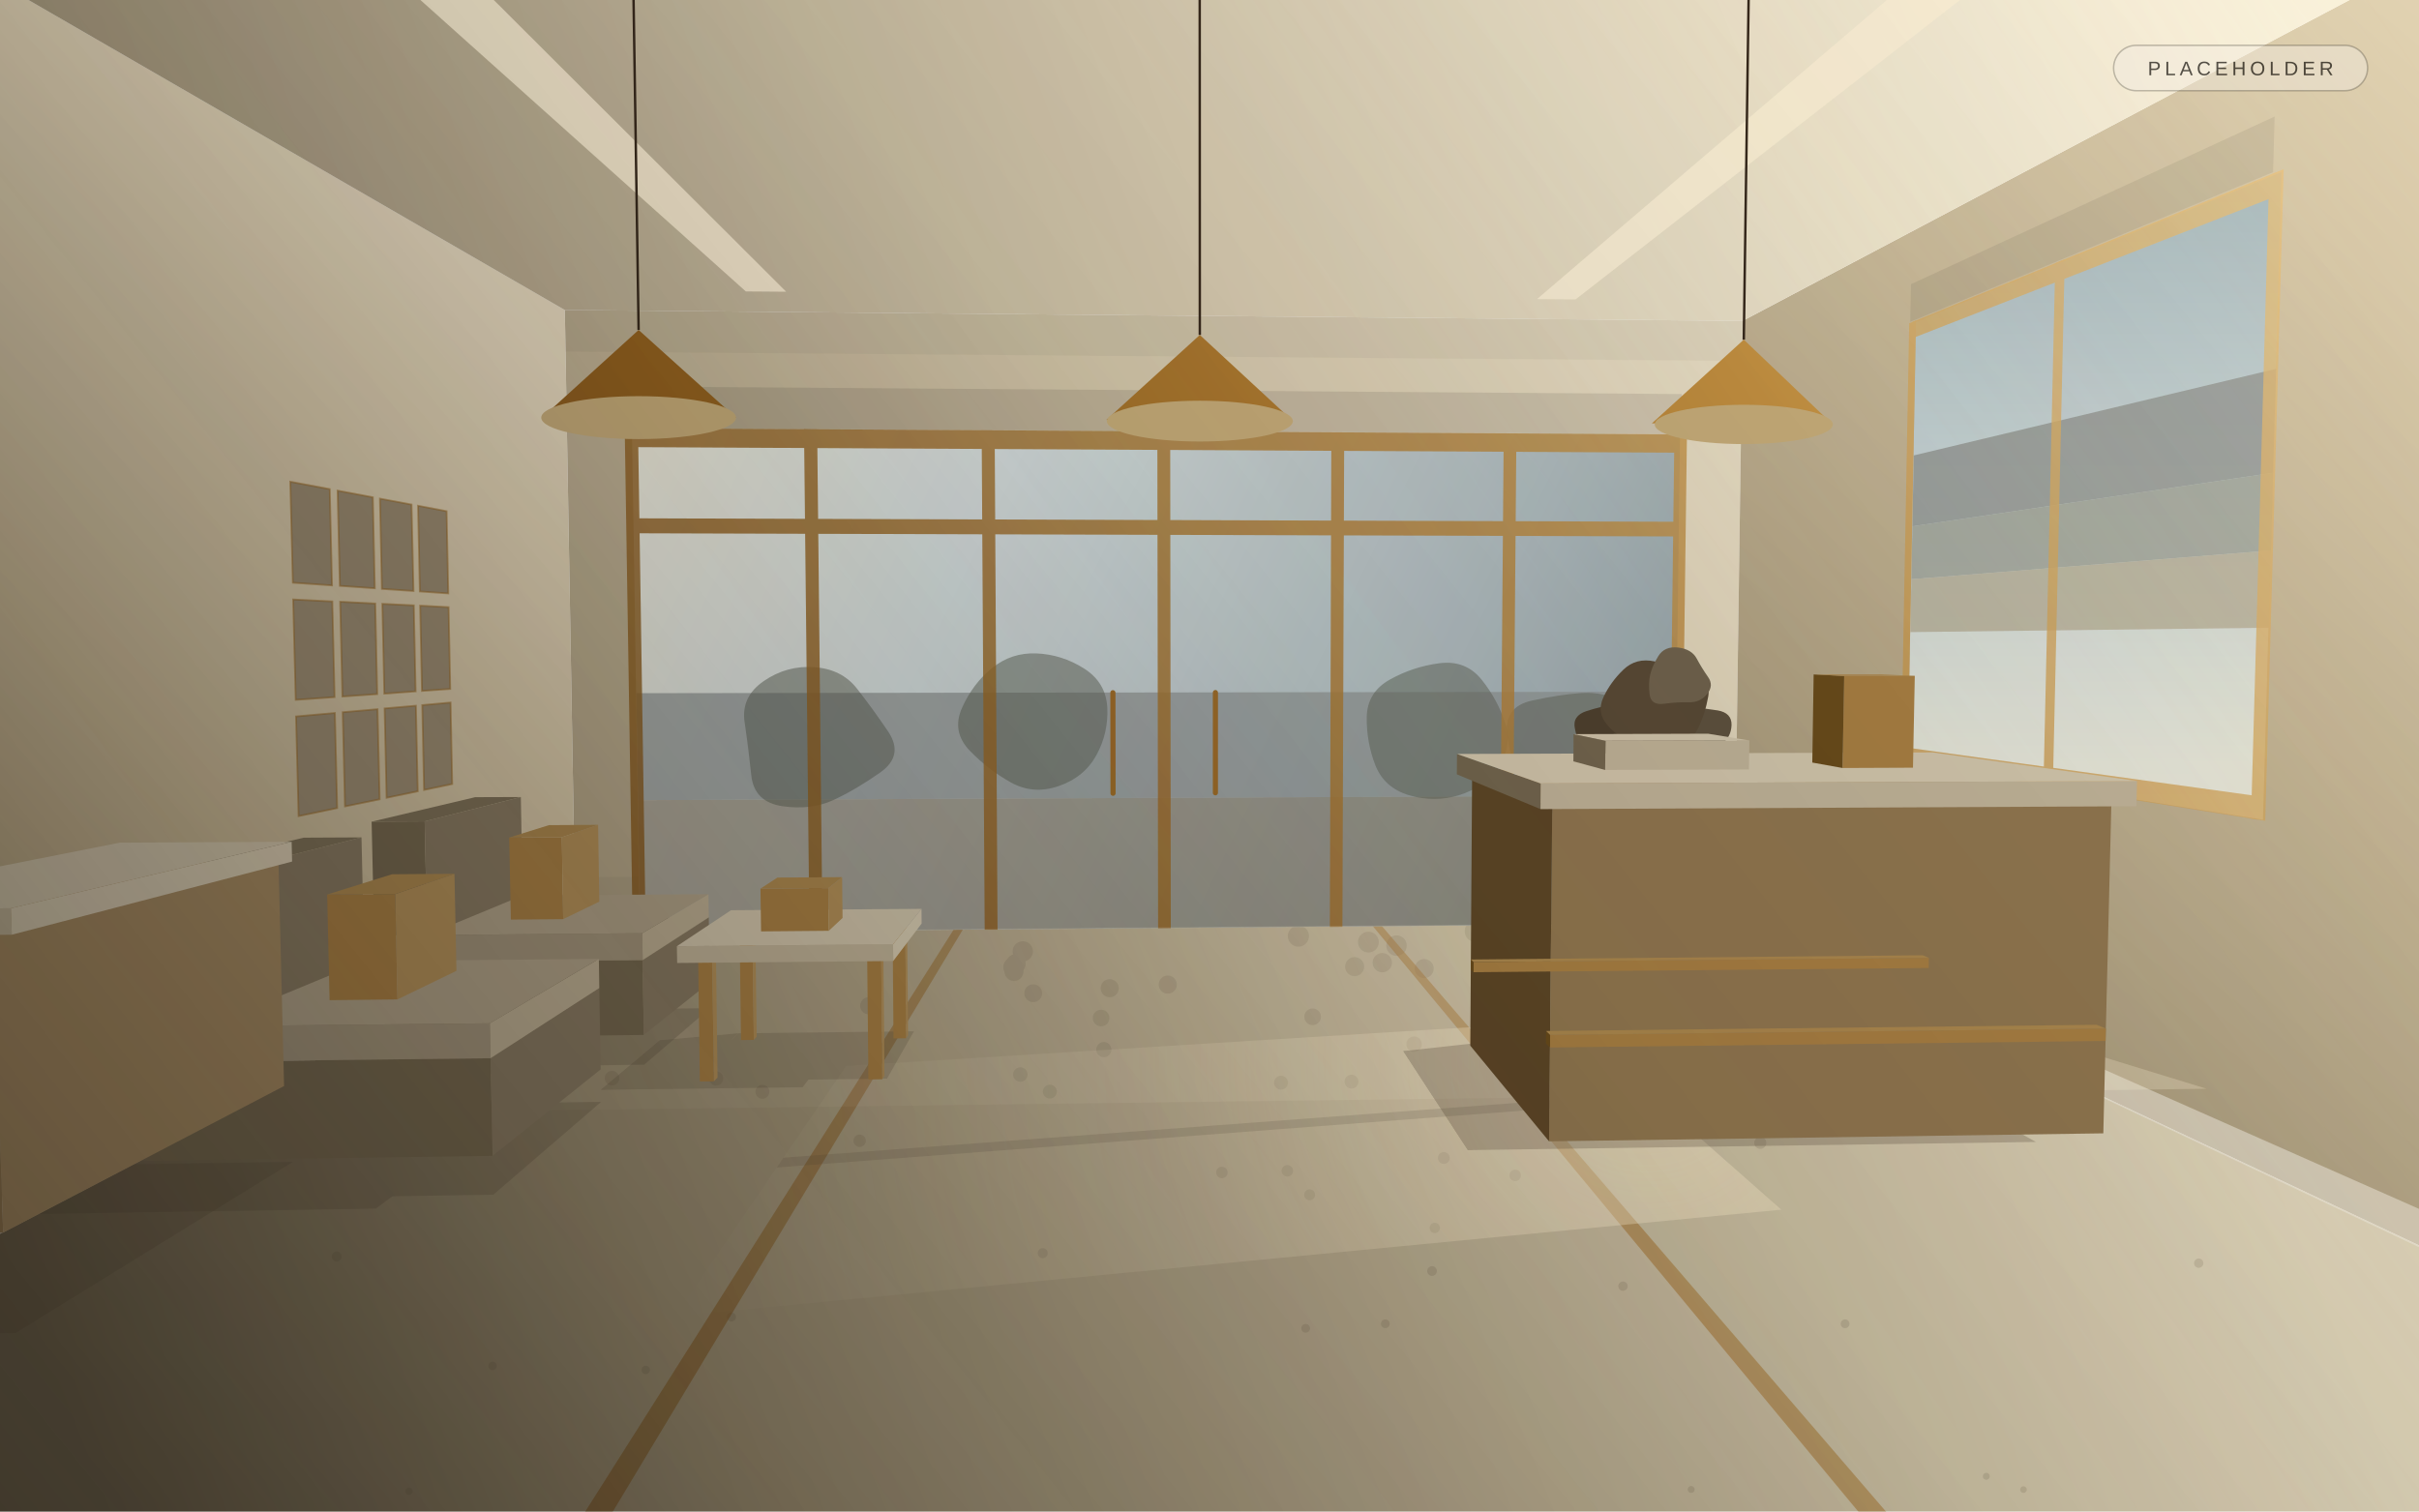
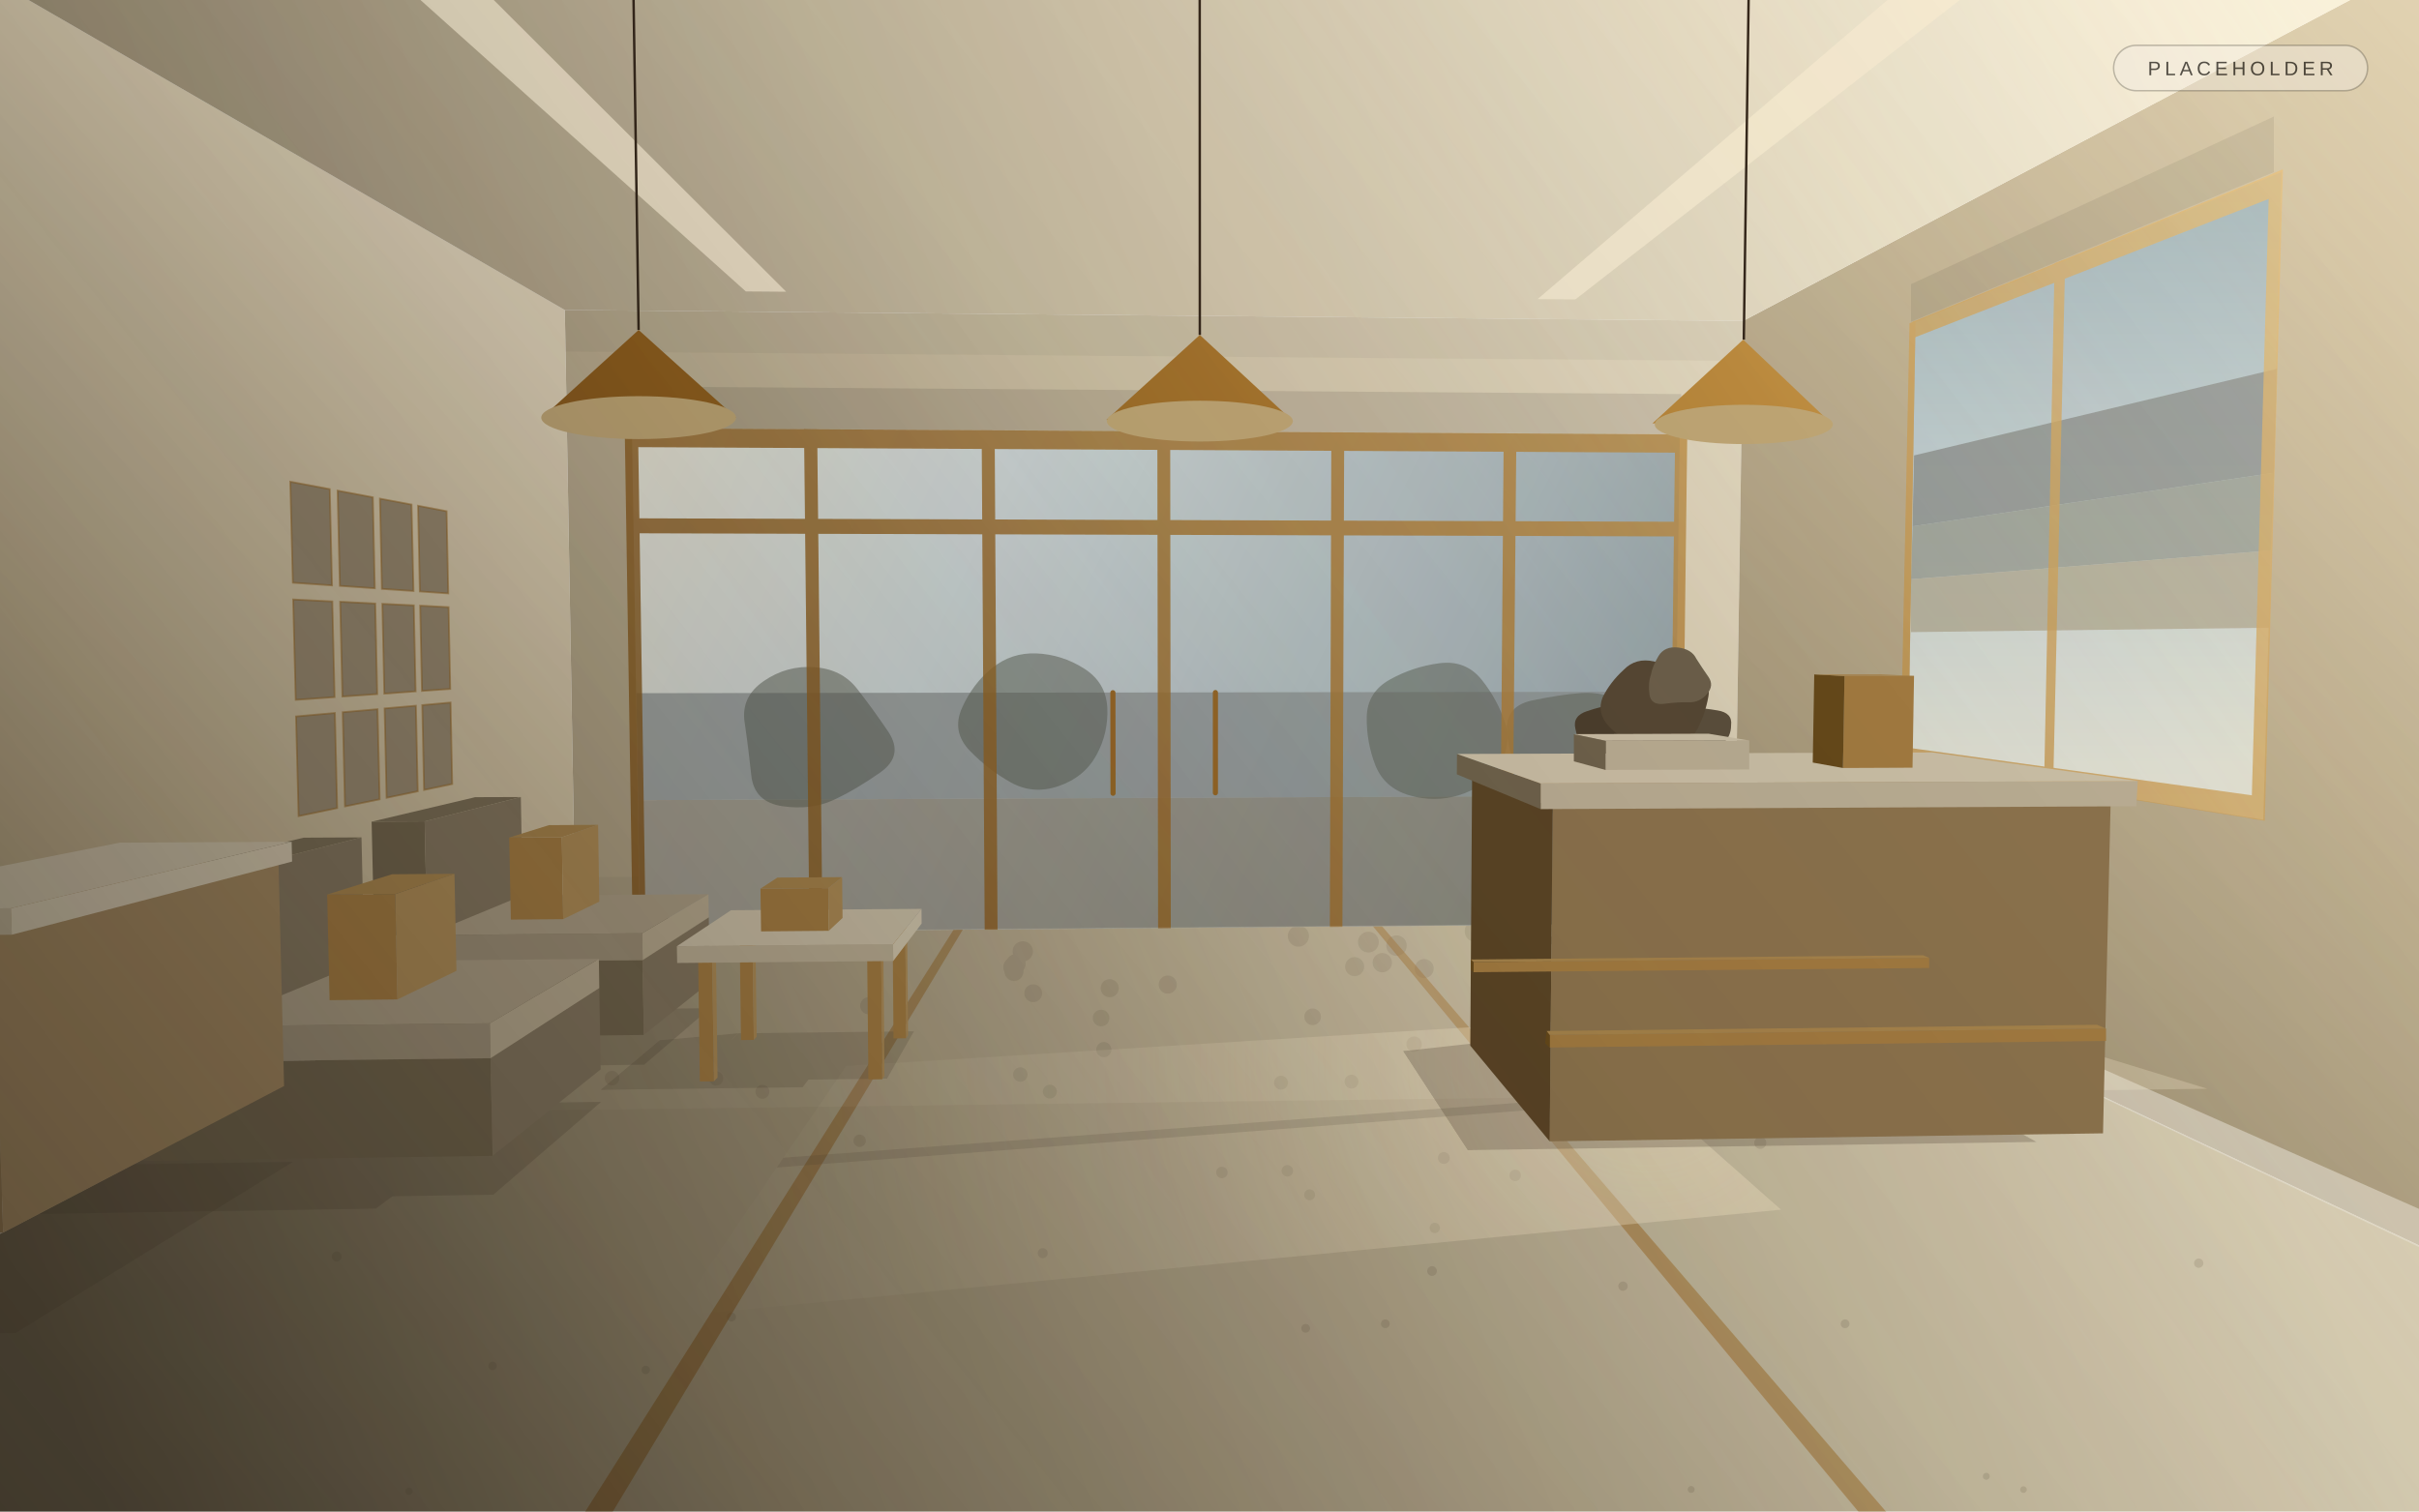
<svg xmlns="http://www.w3.org/2000/svg" viewBox="0 0 1600 1000" preserveAspectRatio="xMidYMid slice" role="img" aria-label="Lobby and entrance doors — illustrated placeholder">
  <defs>
    <linearGradient id="wlit" x1="820" y1="20" x2="-120" y2="1010" gradientUnits="userSpaceOnUse">
      <stop offset="0" stop-color="#FBF7EC" />
      <stop offset="0.36" stop-color="#E4D7BB" />
      <stop offset="0.68" stop-color="#BCAB88" />
      <stop offset="1" stop-color="#8E7C5C" />
    </linearGradient>
    <linearGradient id="wshd" x1="1640" y1="0" x2="820" y2="1010" gradientUnits="userSpaceOnUse">
      <stop offset="0" stop-color="#D8C9A9" />
      <stop offset="0.5" stop-color="#A99A7B" />
      <stop offset="1" stop-color="#75694F" />
    </linearGradient>
    <linearGradient id="wback" x1="1320" y1="90" x2="220" y2="820" gradientUnits="userSpaceOnUse">
      <stop offset="0" stop-color="#F0E7D1" />
      <stop offset="0.48" stop-color="#CEC1A4" />
      <stop offset="1" stop-color="#9A8B6D" />
    </linearGradient>
    <linearGradient id="ceil" x1="1480" y1="-120" x2="120" y2="400" gradientUnits="userSpaceOnUse">
      <stop offset="0" stop-color="#F7F1DE" />
      <stop offset="0.5" stop-color="#D6CAAF" />
      <stop offset="1" stop-color="#A2957A" />
    </linearGradient>
    <linearGradient id="floor" x1="1420" y1="480" x2="60" y2="1030" gradientUnits="userSpaceOnUse">
      <stop offset="0" stop-color="#CDB88C" />
      <stop offset="0.38" stop-color="#AE9769" />
      <stop offset="0.74" stop-color="#856E48" />
      <stop offset="1" stop-color="#5C4B2F" />
    </linearGradient>
    <linearGradient id="view" x1="0" y1="90" x2="0" y2="740" gradientUnits="userSpaceOnUse">
      <stop offset="0" stop-color="#8FA9B6" />
      <stop offset="0.34" stop-color="#BACAD0" />
      <stop offset="0.64" stop-color="#DFE1D6" />
      <stop offset="1" stop-color="#F2E7CC" />
    </linearGradient>
    <radialGradient id="spill" cx="1090" cy="700" r="660" gradientUnits="userSpaceOnUse">
      <stop offset="0" stop-color="#FFF0CE" stop-opacity="0.52" />
      <stop offset="0.5" stop-color="#FFF0CE" stop-opacity="0.17" />
      <stop offset="1" stop-color="#FFF0CE" stop-opacity="0" />
    </radialGradient>
    <linearGradient id="vig" x1="-40" y1="1140" x2="1400" y2="-20" gradientUnits="userSpaceOnUse">
      <stop offset="0" stop-color="#16120E" stop-opacity="0.56" />
      <stop offset="0.3" stop-color="#16120E" stop-opacity="0.29" />
      <stop offset="0.62" stop-color="#16120E" stop-opacity="0.09" />
      <stop offset="1" stop-color="#16120E" stop-opacity="0" />
    </linearGradient>
    <linearGradient id="glow" x1="1620" y1="60" x2="360" y2="960" gradientUnits="userSpaceOnUse">
      <stop offset="0" stop-color="#FFEFCC" stop-opacity="0.26" />
      <stop offset="0.45" stop-color="#FFEFCC" stop-opacity="0.05" />
      <stop offset="1" stop-color="#FFEFCC" stop-opacity="0" />
    </linearGradient>
    <linearGradient id="terr" x1="1400" y1="500" x2="80" y2="1030" gradientUnits="userSpaceOnUse">
      <stop offset="0" stop-color="#DBD1B6" />
      <stop offset="0.36" stop-color="#BCAF92" />
      <stop offset="0.72" stop-color="#94876B" />
      <stop offset="1" stop-color="#6B6049" />
    </linearGradient>
    <linearGradient id="doorlight" x1="360" y1="250" x2="1160" y2="640" gradientUnits="userSpaceOnUse">
      <stop offset="0" stop-color="#F3EEDC" />
      <stop offset="0.34" stop-color="#D2DCDD" />
      <stop offset="0.7" stop-color="#A8B6BB" />
      <stop offset="1" stop-color="#7E8E95" />
    </linearGradient>
    <linearGradient id="beam" x1="1240" y1="540" x2="200" y2="1000" gradientUnits="userSpaceOnUse">
      <stop offset="0" stop-color="#FFF1D2" stop-opacity="0.50" />
      <stop offset="0.55" stop-color="#FFF1D2" stop-opacity="0.14" />
      <stop offset="1" stop-color="#FFF1D2" stop-opacity="0" />
    </linearGradient>
    <linearGradient id="brass" x1="1560" y1="60" x2="240" y2="980" gradientUnits="userSpaceOnUse">
      <stop offset="0" stop-color="#E7BC70" />
      <stop offset="0.28" stop-color="#C08D3E" />
      <stop offset="0.62" stop-color="#93611E" />
      <stop offset="1" stop-color="#6B4514" />
    </linearGradient>
  </defs>
-   <polygon points="373.6,205.1 1152.6,212.3 1147,610.5 380.7,616.7" fill="url(#wback)" />
-   <polygon points="373.6,205.1 -12157.2,-7039 -12157.2,7151.8 380.7,616.7" fill="url(#wlit)" />
-   <polygon points="1152.6,212.3 13650.4,-6397.2 9229.6,4418.7 1147,610.5" fill="url(#wshd)" />
-   <polygon points="373.6,205.1 1152.6,212.3 13650.4,-6397.2 -12157.2,-7039" fill="url(#ceil)" />
-   <polygon points="380.7,616.7 1147,610.5 9229.6,4418.7 -12157.2,7151.8" fill="url(#terr)" />
+   <polygon points="373.6,205.1 1153,212.3 1147,610.5 380.7,616.7" fill="url(#wback)" />
+   <polygon points="373.6,205.1 -12157,-7039 -12157,7152 380.7,616.7" fill="url(#wlit)" />
+   <polygon points="1153,212.3 13650,-6397 9230,4419 1147,610.5" fill="url(#wshd)" />
+   <polygon points="373.6,205.1 1153,212.3 13650,-6397 -12157,-7039" fill="url(#ceil)" />
+   <polygon points="380.7,616.7 1147,610.5 9230,4419 -12157,7152" fill="url(#terr)" />
  <g fill="#866E49" opacity="0.320" />
-   <polygon points="380.5,604.6 1147.1,598.8 1147,610.5 380.7,616.7" fill="#F0EBE0" opacity="0.850" />
-   <polygon points="381.7,604.6 -12114.8,6728.1 -12114.8,7151.7 381.9,616.7" fill="#F0EBE0" opacity="0.800" />
-   <polygon points="1146,598.8 9300.9,4208.8 9213.5,4423 1145.8,610.5" fill="#F0EBE0" opacity="0.550" />
-   <polygon points="380.1,580.4 1147.5,575.3 1147,610.5 380.7,616.7" fill="#16120E" opacity="0.050" />
-   <polygon points="373.6,205.1 1152.6,212.3 1152.3,238.8 374.1,232.6" fill="#16120E" opacity="0.050" />
+   <polygon points="380.5,604.6 1147,598.8 1147,610.5 380.7,616.7" fill="#F0EBE0" opacity="0.850" />
+   <polygon points="381.7,604.6 -12115,6728 -12115,7152 381.9,616.7" fill="#F0EBE0" opacity="0.800" />
+   <polygon points="1146,598.8 9301,4209 9214,4423 1146,610.5" fill="#F0EBE0" opacity="0.550" />
+   <polygon points="380.1,580.4 1148,575.3 1147,610.5 380.7,616.7" fill="#16120E" opacity="0.050" />
+   <polygon points="373.6,205.1 1153,212.3 1152,238.8 374.1,232.6" fill="#16120E" opacity="0.050" />
  <g fill="#4D3F2F" opacity="0.160">
    <circle cx="935.3" cy="690.8" r="5.1" />
    <circle cx="914.3" cy="636.9" r="6.4" />
    <circle cx="808.2" cy="775.7" r="3.8" />
    <circle cx="893.9" cy="715.6" r="4.6" />
    <circle cx="504.3" cy="722.3" r="4.6" />
    <circle cx="1055.2" cy="650.9" r="6" />
    <circle cx="427.1" cy="906.3" r="2.8" />
    <circle cx="3113.5" cy="2389.8" r="1.2" />
    <circle cx="1164.3" cy="756.1" r="4" />
    <circle cx="863.6" cy="878.8" r="2.9" />
    <circle cx="270.5" cy="986.6" r="2.4" />
    <circle cx="2470.1" cy="2288.4" r="1.2" />
    <circle cx="568.6" cy="754.7" r="4.1" />
    <circle cx="1282.3" cy="1019.2" r="2.1" />
    <circle cx="524.3" cy="622.1" r="7" />
    <circle cx="985.1" cy="622.9" r="6.9" />
    <circle cx="868.2" cy="672.7" r="5.5" />
    <circle cx="866.2" cy="790.5" r="3.6" />
    <circle cx="683.4" cy="657.1" r="5.9" />
    <circle cx="1118.6" cy="985.4" r="2.3" />
    <circle cx="-521" cy="2393.4" r="1.2" />
    <circle cx="1158.6" cy="720.7" r="4.5" />
    <circle cx="942" cy="640.8" r="6.3" />
    <circle cx="949" cy="812.4" r="3.4" />
    <circle cx="1712" cy="1541.7" r="1.2" />
    <circle cx="502.8" cy="1265.9" r="1.5" />
    <circle cx="858.8" cy="619.3" r="7" />
    <circle cx="670" cy="639.8" r="6.4" />
    <circle cx="847.3" cy="716.3" r="4.6" />
    <circle cx="-211.5" cy="1202.7" r="1.7" />
    <circle cx="425.8" cy="636.8" r="6.6" />
    <circle cx="-508" cy="1615" r="1.2" />
    <circle cx="851.5" cy="774.6" r="3.8" />
    <circle cx="671.9" cy="637.7" r="6.5" />
    <circle cx="730.1" cy="694.4" r="5" />
    <circle cx="670.7" cy="642.7" r="6.3" />
    <circle cx="1972.5" cy="1104.2" r="1.8" />
    <circle cx="689.7" cy="829.1" r="3.3" />
    <circle cx="-2603.4" cy="2365.4" r="1.2" />
    <circle cx="404.8" cy="713.3" r="4.8" />
    <circle cx="1338.4" cy="985.5" r="2.2" />
    <circle cx="1064.2" cy="653.5" r="5.9" />
    <circle cx="923.7" cy="625.6" r="6.8" />
    <circle cx="1136.6" cy="619.6" r="6.9" />
    <circle cx="-2448.5" cy="3096.8" r="1.2" />
    <circle cx="905.1" cy="623.3" r="6.9" />
    <circle cx="325.8" cy="903.7" r="2.8" />
    <circle cx="-791.3" cy="1702.8" r="1.2" />
    <circle cx="622.6" cy="1375.2" r="1.3" />
    <circle cx="772.4" cy="651.4" r="6" />
    <circle cx="975.9" cy="616.1" r="7.1" />
    <circle cx="1072.3" cy="685.3" r="5.1" />
    <circle cx="429.9" cy="669.3" r="5.7" />
    <circle cx="728.3" cy="673.5" r="5.5" />
    <circle cx="1313.8" cy="976.7" r="2.3" />
    <circle cx="574.6" cy="665.4" r="5.7" />
    <circle cx="1073.5" cy="850.9" r="3.1" />
    <circle cx="1118.5" cy="661.2" r="5.7" />
    <circle cx="222.7" cy="831.3" r="3.3" />
    <circle cx="1362.9" cy="736.7" r="4.2" />
    <circle cx="676.5" cy="629.4" r="6.7" />
    <circle cx="323.4" cy="1019.1" r="2.2" />
    <circle cx="473.7" cy="713.5" r="4.7" />
    <circle cx="694.4" cy="722.2" r="4.6" />
    <circle cx="2131" cy="1575.7" r="1.2" />
    <circle cx="955" cy="766.1" r="3.9" />
    <circle cx="916.3" cy="875.8" r="2.9" />
    <circle cx="1896.3" cy="1518.1" r="1.2" />
    <circle cx="674.9" cy="710.9" r="4.8" />
    <circle cx="215.7" cy="755.4" r="4.2" />
    <circle cx="734" cy="653.8" r="6" />
    <circle cx="1608.6" cy="1670.3" r="1.2" />
    <circle cx="2488.6" cy="1869" r="1.2" />
    <circle cx="2897.2" cy="1682.5" r="1.2" />
    <circle cx="1002.2" cy="777.6" r="3.8" />
    <circle cx="1803.2" cy="2192" r="1.2" />
    <circle cx="431.3" cy="625.2" r="6.9" />
    <circle cx="483.8" cy="871.3" r="3" />
    <circle cx="896" cy="639.5" r="6.3" />
    <circle cx="947.2" cy="840.9" r="3.2" />
    <circle cx="1777.5" cy="1544.7" r="1.2" />
    <circle cx="1093.9" cy="680.9" r="5.2" />
    <circle cx="-144.2" cy="1060.2" r="2.1" />
    <circle cx="1454.3" cy="835.7" r="3.1" />
    <circle cx="1069.6" cy="616.8" r="7.1" />
    <circle cx="1220.4" cy="875.8" r="2.9" />
    <circle cx="1137.8" cy="699.7" r="4.9" />
    <circle cx="1059.9" cy="670.4" r="5.5" />
    <circle cx="-1353.2" cy="1623.6" r="1.2" />
    <circle cx="1336.4" cy="1173.2" r="1.6" />
  </g>
-   <polygon points="631.6,613.7 637.7,613.6 -3262.4,7100.5 -3474.1,7100.9" fill="url(#brass)" opacity="0.550" />
-   <polygon points="907,611.5 912.9,611.4 5121,5500 4988.8,5535.2" fill="url(#brass)" opacity="0.550" />
-   <polygon points="418,283.5 1111.2,287.6 1107.1,611.2 423.2,616.8" fill="url(#doorlight)" />
-   <polygon points="420.9,458.6 1108.9,457.6 1108,526.3 422,529.4" fill="#868C8C" opacity="0.700" />
-   <polygon points="422,529.4 1108,526.3 1106.9,611.1 423.4,616.7" fill="#796C55" opacity="0.550" />
+   <polygon points="631.6,613.7 637.7,613.6 -3262,7100 -3474,7101" fill="url(#brass)" opacity="0.550" />
+   <polygon points="907,611.5 912.9,611.4 5121,5500 4989,5535" fill="url(#brass)" opacity="0.550" />
+   <polygon points="418,283.5 1111,287.6 1107,611.2 423.2,616.8" fill="url(#doorlight)" />
+   <polygon points="420.9,458.6 1109,457.6 1108,526.3 422,529.4" fill="#868C8C" opacity="0.700" />
+   <polygon points="422,529.4 1108,526.3 1107,611.1 423.4,616.7" fill="#796C55" opacity="0.550" />
  <path d="M538.5 441.4Q556.5 442.6 566.6 455.3Q576.7 468.1 587.4 483.9Q598.1 499.8 582.3 511Q566.4 522.2 551.5 529.2Q536.7 536.1 517.7 533.4Q498.7 530.7 496.9 512.7Q495 494.6 492.5 477.8Q490 460.9 505.3 450.5Q520.5 440.1 538.5 441.4Z" fill="#555B50" opacity="0.500" />
  <path d="M685.6 432.3Q702.3 433 716.9 442.2Q731.6 451.5 732.4 468.2Q733.2 485 725.2 499.6Q717.2 514.2 700.4 520Q683.6 525.9 668.7 517.7Q653.8 509.4 641.5 496.7Q629.2 484 636.4 468.1Q643.6 452.1 656.3 441.9Q669 431.6 685.6 432.3Z" fill="#555B50" opacity="0.500" />
-   <path d="M952 438.8Q969.5 436.5 980.1 449.8Q990.7 463.1 995.6 478.5Q1000.5 493.9 990.8 507.6Q981.1 521.2 965 526.1Q948.9 531 932.3 526.2Q915.7 521.4 909.7 506.3Q903.8 491.1 904 474.6Q904.2 458 919.3 449.6Q934.5 441.1 952 438.8Z" fill="#555B50" opacity="0.500" />
-   <path d="M1046 458.5Q1060.4 457.5 1075.8 464.7Q1091.2 471.8 1092.9 488.7Q1094.6 505.6 1083 516.7Q1071.4 527.8 1057.4 539.3Q1043.4 550.8 1029 539.7Q1014.7 528.5 1006.7 515.7Q998.6 502.9 996.8 485.2Q995 467.5 1013.3 463.5Q1031.5 459.5 1046 458.5Z" fill="#555B50" opacity="0.500" />
+   <path d="M952 438.8Q969.5 436.5 980.1 449.8Q990.7 463.1 995.6 478.5Q1000 493.9 990.8 507.6Q981.1 521.2 965 526.1Q948.9 531 932.3 526.2Q915.7 521.4 909.7 506.3Q903.8 491.1 904 474.6Q904.2 458 919.3 449.6Q934.5 441.1 952 438.8Z" fill="#555B50" opacity="0.500" />
+   <path d="M1046 458.5Q1060 457.5 1076 464.7Q1091 471.8 1093 488.7Q1095 505.6 1083 516.7Q1071 527.8 1057 539.3Q1043 550.8 1029 539.7Q1015 528.5 1007 515.7Q998.6 502.9 996.8 485.2Q995 467.5 1013 463.5Q1032 459.5 1046 458.5Z" fill="#555B50" opacity="0.500" />
  <g fill="url(#brass)" opacity="0.820">
    <polygon points="413.2,283.3 422,283.4 427.1,617 418.5,617" />
    <polygon points="531.8,284 540.5,284.1 544,616 535.4,616.1" />
    <polygon points="649.3,284.7 657.9,284.8 659.8,615.1 651.3,615.1" />
    <polygon points="765.5,285.4 774,285.4 774.4,614.1 766,614.2" />
    <polygon points="880.6,286.1 889.1,286.1 887.9,613.2 879.6,613.3" />
-     <polygon points="994.6,286.8 1003,286.8 1000.3,612.3 992,612.4" />
-     <polygon points="1107.5,287.4 1115.8,287.5 1111.6,611.4 1103.5,611.5" />
-     <polygon points="417.6,283.3 1111.6,287.4 1111.5,299.5 417.8,295.8" />
-     <polygon points="418.6,342.9 1110.9,345.2 1110.8,354.9 418.7,352.8" />
+     <polygon points="994.6,286.8 1003,286.8 1000,612.3 992,612.4" />
+     <polygon points="1108,287.4 1116,287.5 1112,611.4 1104,611.5" />
+     <polygon points="417.6,283.3 1112,287.4 1112,299.5 417.8,295.8" />
+     <polygon points="418.6,342.9 1111,345.2 1111,354.9 418.7,352.8" />
  </g>
  <line x1="736.1" y1="458.3" x2="736.2" y2="524.8" stroke="#986621" stroke-width="3.400" stroke-linecap="round" />
  <line x1="803.9" y1="458.2" x2="803.9" y2="524.5" stroke="#986621" stroke-width="3.400" stroke-linecap="round" />
-   <polygon points="416.8,255.7 1112.4,260.7 1112,287.3 417.2,283.2" fill="#16120E" opacity="0.120" />
-   <polygon points="428.2,616.2 1102.5,610.7 1459.5,720.3 61.8,738.5" fill="url(#beam)" opacity="0.550" />
-   <polygon points="1267.3,213 1509,113.9 1496.8,542.3 1261.8,505.1" fill="url(#view)" />
-   <polygon points="1265.8,301.3 1505.5,244 1503.5,312.8 1264.9,348.2" fill="#797F7F" opacity="0.750" />
-   <polygon points="1264.9,348.2 1503.5,312.8 1502.1,364.2 1264.2,383.2" fill="#888E84" opacity="0.750" />
-   <polygon points="1264.2,383.2 1502.1,364.2 1500.6,415.3 1263.6,418.2" fill="#A69D86" opacity="0.750" />
+   <polygon points="416.8,255.7 1112,260.7 1112,287.3 417.2,283.2" fill="#16120E" opacity="0.120" />
+   <polygon points="428.2,616.2 1102,610.7 1460,720.3 61.8,738.5" fill="url(#beam)" opacity="0.550" />
+   <polygon points="1267,213 1509,113.9 1497,542.3 1262,505.1" fill="url(#view)" />
+   <polygon points="1266,301.3 1506,244 1504,312.8 1265,348.2" fill="#797F7F" opacity="0.750" />
+   <polygon points="1265,348.2 1504,312.8 1502,364.2 1264,383.2" fill="#888E84" opacity="0.750" />
+   <polygon points="1264,383.2 1502,364.2 1501,415.3 1264,418.2" fill="#A69D86" opacity="0.750" />
  <g fill="url(#brass)" opacity="0.780">
-     <polygon points="1265,213 1505.7,113.9 1505.2,129.9 1264.8,223.8" />
-     <polygon points="1259.8,494.4 1494,526.8 1493.6,542.3 1259.6,505.1" />
-     <polygon points="1262.8,213.9 1267.3,212 1261.8,505.4 1257.4,504.7" />
-     <polygon points="1359.4,174.1 1365.7,171.5 1357.8,520.7 1351.6,519.7" />
-     <polygon points="1500.9,115.9 1510.5,111.9 1498.3,543 1488.9,541.6" />
-   </g>
-   <polygon points="1264,188 1504.5,77.1 1503.5,113.9 1263.5,212.9" fill="#16120E" opacity="0.100" />
-   <polygon points="559.7,705.2 446.6,870.7 1178.2,800.3 1036.8,675.6" fill="url(#spill)" opacity="0.900" />
+     <polygon points="1265,213 1506,113.9 1505,129.9 1265,223.8" />
+     <polygon points="1260,494.4 1494,526.8 1494,542.3 1260,505.1" />
+     <polygon points="1263,213.9 1267,212 1262,505.4 1257,504.7" />
+     <polygon points="1359,174.1 1366,171.5 1358,520.7 1352,519.7" />
+     <polygon points="1501,115.9 1510,111.9 1498,543 1489,541.6" />
+   </g>
+   <polygon points="1264,188 1504,77.1 1504,113.9 1264,212.9" fill="#16120E" opacity="0.100" />
+   <polygon points="559.7,705.2 446.6,870.7 1178,800.3 1037,675.6" fill="url(#spill)" opacity="0.900" />
  <g fill="#4D3F2F" opacity="0.162">
-     <polygon points="518.2,765.9 513.8,772.4 1096.2,728 1090.7,723.1" />
+     <polygon points="518.2,765.9 513.8,772.4 1096,728 1091,723.1" />
  </g>
  <rect x="0" y="0" width="1600" height="1000" fill="url(#glow)" />
-   <polygon points="493.3,192.8 520,193 -2669.5,-2990 -3124.4,-3047.9" fill="#F8ECD1" opacity="0.900" />
-   <polygon points="1016.6,197.9 1042.1,198.1 4038.5,-2135.7 3783.9,-2168.2" fill="#F8ECD1" opacity="0.900" />
+   <polygon points="493.3,192.8 520,193 -2670,-2990 -3124,-3048" fill="#F8ECD1" opacity="0.900" />
+   <polygon points="1017,197.9 1042,198.1 4038,-2136 3784,-2168" fill="#F8ECD1" opacity="0.900" />
  <g fill="#4D3F2F" opacity="0.220">
-     <polygon points="1050.9,617.5 1116.2,617 1140.4,629.8 1070.8,630.4" />
-     <polygon points="1020,620.1 1086.3,619.5 1108.8,632.6 1038.1,633.3" />
-     <polygon points="1050.9,617.5 1020,620.1 1038.1,633.3 1070.8,630.4" />
-   </g>
-   <polygon points="1077.5,585.7 1128.8,585.3 1128.2,629.1 1077,629.6" fill="#9C7336" />
-   <polygon points="1062.3,578.1 1077.5,585.7 1077,629.6 1061.9,620" fill="#684A1A" />
-   <polygon points="1062.3,578.1 1111.2,577.8 1128.8,585.3 1077.5,585.7" fill="#A37F46" />
+     <polygon points="1051,617.5 1116,617 1140,629.8 1071,630.4" />
+     <polygon points="1020,620.1 1086,619.5 1109,632.6 1038,633.3" />
+     <polygon points="1051,617.5 1020,620.1 1038,633.3 1071,630.4" />
+   </g>
+   <polygon points="1078,585.7 1129,585.3 1128,629.1 1077,629.6" fill="#9C7336" />
+   <polygon points="1062,578.1 1078,585.7 1077,629.6 1062,620" fill="#684A1A" />
+   <polygon points="1062,578.1 1111,577.8 1129,585.3 1078,585.7" fill="#A37F46" />
  <line x1="1094.8" y1="581.6" x2="1097.1" y2="443.5" stroke="#413421" stroke-width="5.016" />
-   <path d="M1068.3 466Q1077.6 464.8 1083.8 470.9Q1090 476.9 1093.1 484.7Q1096.2 492.5 1089.7 498.5Q1083.2 504.5 1074.9 508.2Q1066.6 512 1057.4 508.9Q1048.2 505.9 1045.9 498.3Q1043.5 490.7 1041.7 482.1Q1039.8 473.5 1049.5 470.4Q1059.1 467.3 1068.3 466Z" fill="#4D402D" />
-   <path d="M1120.1 468.1Q1126.8 468.5 1136.1 470Q1145.5 471.6 1145.3 479.7Q1145 487.8 1138.7 492.3Q1132.4 496.8 1125.8 503.5Q1119.2 510.2 1112.4 503.8Q1105.6 497.4 1101.1 492Q1096.5 486.6 1095.3 478.4Q1094 470.2 1103.8 469Q1113.5 467.7 1120.1 468.1Z" fill="#5D503D" />
-   <path d="M1094.5 437.6Q1106.8 440.3 1119.3 444.8Q1131.8 449.2 1129.9 460.7Q1127.9 472.1 1123.2 481.8Q1118.4 491.5 1106.2 495.3Q1094 499.1 1082.8 494Q1071.7 488.9 1063.7 480.3Q1055.8 471.6 1060.5 461.4Q1065.2 451.3 1073.7 443.1Q1082.2 434.9 1094.5 437.6Z" fill="#584935" />
-   <path d="M1110 428.4Q1119 429.5 1122.3 435.8Q1125.7 442.1 1129.7 447.8Q1133.8 453.5 1129.1 459.2Q1124.4 464.9 1116.9 464.6Q1109.5 464.4 1100.7 465.6Q1092 466.8 1091.1 459.4Q1090.2 452 1091.5 446.3Q1092.8 440.7 1096.9 434Q1101 427.4 1110 428.4Z" fill="#6F624C" />
+   <path d="M1068 466Q1078 464.8 1084 470.9Q1090 476.9 1093 484.7Q1096 492.5 1090 498.5Q1083 504.5 1075 508.2Q1067 512 1057 508.9Q1048 505.9 1046 498.3Q1044 490.7 1042 482.1Q1040 473.5 1050 470.4Q1059 467.3 1068 466Z" fill="#4D402D" />
+   <path d="M1120 468.1Q1127 468.5 1136 470Q1146 471.6 1145 479.7Q1145 487.8 1139 492.3Q1132 496.8 1126 503.5Q1119 510.2 1112 503.8Q1106 497.4 1101 492Q1096 486.6 1095 478.4Q1094 470.2 1104 469Q1114 467.7 1120 468.1Z" fill="#5D503D" />
+   <path d="M1094 437.6Q1107 440.3 1119 444.8Q1132 449.2 1130 460.7Q1128 472.1 1123 481.8Q1118 491.5 1106 495.3Q1094 499.1 1083 494Q1072 488.9 1064 480.3Q1056 471.6 1060 461.4Q1065 451.3 1074 443.1Q1082 434.9 1094 437.6Z" fill="#584935" />
+   <path d="M1110 428.4Q1119 429.5 1122 435.8Q1126 442.1 1130 447.8Q1134 453.5 1129 459.2Q1124 464.9 1117 464.6Q1110 464.4 1101 465.6Q1092 466.8 1091 459.4Q1090 452 1092 446.3Q1093 440.7 1097 434Q1101 427.4 1110 428.4Z" fill="#6F624C" />
  <g fill="#9A8B71" stroke="#986621" stroke-width="1.200" stroke-opacity="0.500">
    <polygon points="298,464.8 279.3,466.5 280.5,522.6 299.1,518.7" />
    <polygon points="296.7,401.7 277.9,400.7 279.1,457.1 297.8,455.8" />
    <polygon points="295.4,338.2 276.5,334.6 277.7,391.3 296.5,392.6" />
    <polygon points="275.1,466.9 254.4,468.7 255.7,527.8 276.3,523.5" />
    <polygon points="273.7,400.5 252.9,399.5 254.2,458.9 274.9,457.4" />
    <polygon points="272.2,333.8 251.3,329.9 252.6,389.6 273.5,391" />
    <polygon points="249.7,469.2 226.7,471.2 228.2,533.5 251.1,528.8" />
    <polygon points="248.2,399.3 225,398.1 226.5,460.8 249.5,459.2" />
    <polygon points="246.6,329 223.3,324.6 224.8,387.6 247.9,389.2" />
    <polygon points="221.5,471.7 195.8,474 197.5,539.9 223,534.6" />
    <polygon points="219.8,397.9 193.9,396.6 195.6,463 221.3,461.2" />
    <polygon points="218.1,323.6 192,318.7 193.7,385.5 219.6,387.3" />
  </g>
-   <polygon points="1279.4,254.6 1573.6,160.1 1563.7,480.3 1275.5,460.4" fill="#AC9E82" opacity="0.000" />
+   <polygon points="1279,254.6 1574,160.1 1564,480.3 1276,460.4" fill="#AC9E82" opacity="0.000" />
  <g fill="#4D3F2F" opacity="0.240">
    <polygon points="317.1,668.6 469.6,667 426.1,704.4 249.5,706.5" />
    <polygon points="265.5,672.7 421,671 369,709.8 188.5,712" />
    <polygon points="317.1,668.6 265.5,672.7 188.5,712 249.5,706.5" />
  </g>
  <polygon points="247.9,636.8 425.1,635.2 425.8,684.7 249.1,686.6" fill="#72654C" />
  <polygon points="425.1,635.2 468.8,606.9 469.4,649.9 425.8,684.7" fill="#85775F" />
  <polygon points="315.9,608.1 468.8,606.9 425.1,635.2 247.9,636.8" fill="#7B6E55" />
  <polygon points="247.5,618.9 424.8,617.4 425.1,635.2 247.9,636.8" fill="#9F9178" />
  <polygon points="424.8,617.4 468.6,591.6 468.8,606.9 425.1,635.2" fill="#BAAC90" />
  <polygon points="315.6,592.6 468.6,591.6 424.8,617.4 247.5,618.9" fill="#AD9F85" />
  <polygon points="245.8,543.6 280.9,543.4 282.5,618.6 247.5,618.9" fill="#72654C" />
  <polygon points="280.9,543.4 344.5,527.3 345.7,592.4 282.5,618.6" fill="#85775F" />
  <polygon points="314.3,527.4 344.5,527.3 280.9,543.4 245.8,543.6" fill="#7B6E55" />
  <polygon points="336.8,554.1 371.6,553.9 372.5,608.1 337.9,608.4" fill="#A67D41" />
  <polygon points="371.6,553.9 395.6,545.7 396.4,596.5 372.5,608.1" fill="#B18E56" />
  <polygon points="363.1,545.9 395.6,545.7 371.6,553.9 336.8,554.1" fill="#AA864C" />
  <g fill="#4D3F2F" opacity="0.200">
    <polygon points="488.3,683.6 604.5,682.3 586.7,713.6 456.3,715.2" />
    <polygon points="436.6,688.2 555.2,686.9 530.9,719.3 397.5,721" />
    <polygon points="488.3,683.6 436.6,688.2 397.5,721 456.3,715.2" />
  </g>
  <polygon points="489.2,615.2 497.7,615.1 498.6,688 490.1,688.1" fill="#A67D41" />
  <polygon points="497.7,615.1 499.6,613.6 500.5,685.9 498.6,688" fill="#B18E56" />
  <polygon points="491.2,613.7 499.6,613.6 497.7,615.1 489.2,615.2" fill="#AA864C" />
  <polygon points="590.4,614.4 598.8,614.3 599.4,686.9 591,687" fill="#A67D41" />
  <polygon points="598.8,614.3 600,612.8 600.6,684.8 599.4,686.9" fill="#B18E56" />
  <polygon points="591.6,612.9 600,612.8 598.8,614.3 590.4,614.4" fill="#AA864C" />
  <polygon points="461.8,635.1 471.1,635 472.2,715.4 462.9,715.5" fill="#A67D41" />
  <polygon points="471.1,635 473.6,633.2 474.6,712.9 472.2,715.4" fill="#B18E56" />
  <polygon points="464.3,633.3 473.6,633.2 471.1,635 461.8,635.1" fill="#AA864C" />
  <polygon points="573.6,634.1 582.9,634 583.6,714 574.4,714.2" fill="#A67D41" />
  <polygon points="582.9,634 584.3,632.2 585,711.6 583.6,714" fill="#B18E56" />
  <polygon points="575.1,632.3 584.3,632.2 582.9,634 573.6,634.1" fill="#AA864C" />
  <polygon points="447.7,626 590.7,624.7 590.8,635.8 447.9,637.1" fill="#BEB196" />
  <polygon points="590.7,624.7 609.5,601.3 609.6,611 590.8,635.8" fill="#D5C9AF" />
  <polygon points="483.5,602.2 609.5,601.3 590.7,624.7 447.7,626" fill="#CFC3A9" />
  <polygon points="503,587.9 547.9,587.6 548.2,615.8 503.4,616.2" fill="#A67D41" />
  <polygon points="547.9,587.6 557,580.3 557.3,607.3 548.2,615.8" fill="#B18E56" />
  <polygon points="514.2,580.6 557,580.3 547.9,587.6 503,587.9" fill="#AA864C" />
  <g fill="#4D3F2F" opacity="0.260">
-     <polygon points="972.5,690.5 1270.6,687.1 1391.3,748.2 1024.7,753.4" />
-     <polygon points="928.2,695.4 1232.3,691.8 1346.6,755.5 970.9,760.9" />
-     <polygon points="972.5,690.5 928.2,695.4 970.9,760.9 1024.7,753.4" />
-   </g>
-   <polygon points="1026.7,534.1 1396.5,532.4 1391.2,749.8 1024.6,755.1" fill="#8F754E" />
-   <polygon points="973.7,513 1026.7,534.1 1024.6,755.1 972.5,691.8" fill="#5C4525" />
-   <polygon points="973.7,513 1274,511.8 1396.5,532.4 1026.7,534.1" fill="#9D8259" />
-   <polygon points="1019,518.3 1413.5,516.7 1413.1,533.4 1018.9,535.3" fill="#BEB196" />
-   <polygon points="963.7,498.8 1019,518.3 1018.9,535.3 963.6,512.3" fill="#71644D" />
-   <polygon points="963.7,498.8 1278.3,497.8 1413.5,516.7 1019,518.3" fill="#CFC3A9" />
-   <polygon points="974.7,636.5 1275.8,633.7 1275.7,640.4 974.6,643.2" fill="#A67D41" />
+     <polygon points="972.5,690.5 1271,687.1 1391,748.2 1025,753.4" />
+     <polygon points="928.2,695.4 1232,691.8 1347,755.5 970.9,760.9" />
+     <polygon points="972.5,690.5 928.2,695.4 970.9,760.9 1025,753.4" />
+   </g>
+   <polygon points="1027,534.1 1396,532.4 1391,749.8 1025,755.1" fill="#8F754E" />
+   <polygon points="973.7,513 1027,534.1 1025,755.1 972.5,691.8" fill="#5C4525" />
+   <polygon points="973.7,513 1274,511.8 1396,532.4 1027,534.1" fill="#9D8259" />
+   <polygon points="1019,518.3 1414,516.7 1413,533.4 1019,535.3" fill="#BEB196" />
+   <polygon points="963.7,498.8 1019,518.3 1019,535.3 963.6,512.3" fill="#71644D" />
+   <polygon points="963.7,498.8 1278,497.8 1414,516.7 1019,518.3" fill="#CFC3A9" />
+   <polygon points="974.7,636.5 1276,633.7 1276,640.4 974.6,643.2" fill="#A67D41" />
  <polygon points="972.9,634.8 974.7,636.5 974.6,643.2 972.8,641.5" fill="#684A1A" />
-   <polygon points="972.9,634.8 1271.7,632 1275.8,633.7 974.7,636.5" fill="#AA864C" />
-   <polygon points="1025.3,684.7 1392.9,680.5 1392.7,688.7 1025.2,693" fill="#A67D41" />
-   <polygon points="1022.6,682.1 1025.3,684.7 1025.2,693 1022.5,690.3" fill="#684A1A" />
-   <polygon points="1022.6,682.1 1386.8,678 1392.9,680.5 1025.3,684.7" fill="#AA864C" />
-   <polygon points="1061.9,490.1 1157.1,489.9 1156.8,509.1 1061.7,509.4" fill="#BEB196" />
-   <polygon points="1040.8,485.7 1061.9,490.1 1061.7,509.4 1040.7,503.7" fill="#71644D" />
-   <polygon points="1040.8,485.7 1129.7,485.4 1157.1,489.9 1061.9,490.1" fill="#CFC3A9" />
-   <polygon points="1219.8,447.2 1266.5,447.1 1265.3,507.9 1218.7,508.1" fill="#A67D41" />
-   <polygon points="1199.6,446.2 1219.8,447.2 1218.7,508.1 1198.7,504.5" fill="#684A1A" />
-   <polygon points="1199.6,446.2 1244.4,446.2 1266.5,447.1 1219.8,447.2" fill="#AA864C" />
+   <polygon points="972.9,634.8 1272,632 1276,633.7 974.7,636.5" fill="#AA864C" />
+   <polygon points="1025,684.7 1393,680.5 1393,688.7 1025,693" fill="#A67D41" />
+   <polygon points="1023,682.1 1025,684.7 1025,693 1022,690.3" fill="#684A1A" />
+   <polygon points="1023,682.1 1387,678 1393,680.5 1025,684.7" fill="#AA864C" />
+   <polygon points="1062,490.1 1157,489.9 1157,509.1 1062,509.4" fill="#BEB196" />
+   <polygon points="1041,485.7 1062,490.1 1062,509.4 1041,503.7" fill="#71644D" />
+   <polygon points="1041,485.7 1130,485.4 1157,489.9 1062,490.1" fill="#CFC3A9" />
+   <polygon points="1220,447.2 1266,447.1 1265,507.9 1219,508.1" fill="#A67D41" />
+   <polygon points="1200,446.2 1220,447.2 1219,508.1 1199,504.5" fill="#684A1A" />
+   <polygon points="1200,446.2 1244,446.2 1266,447.1 1220,447.2" fill="#AA864C" />
  <g fill="#4D3F2F" opacity="0.240">
    <polygon points="205.2,731.4 397.6,729 326.3,790.4 94,793.9" />
    <polygon points="137.8,737.9 334.8,735.4 248.6,799.6 9.6,803.4" />
    <polygon points="205.2,731.4 137.8,737.9 9.6,803.4 94,793.9" />
  </g>
  <polygon points="91.3,702.8 324.5,700.1 325.8,764.7 93.2,768" fill="#72654C" />
  <polygon points="324.5,700.1 396.4,653.7 397.3,707.5 325.8,764.7" fill="#85775F" />
  <polygon points="203.4,655.6 396.4,653.7 324.5,700.1 91.3,702.8" fill="#7B6E55" />
  <polygon points="90.6,679.4 324,677 324.5,700.1 91.3,702.8" fill="#9F9178" />
  <polygon points="324,677 396.1,634.4 396.4,653.7 324.5,700.1" fill="#BAAC90" />
  <polygon points="202.9,636.1 396.1,634.4 324,677 90.6,679.4" fill="#AD9F85" />
  <polygon points="87.8,580.8 134,580.5 136.7,679 90.6,679.4" fill="#72654C" />
  <polygon points="134,580.5 239.1,554 241,635.8 136.7,679" fill="#85775F" />
  <polygon points="200.9,554.2 239.1,554 134,580.5 87.8,580.8" fill="#7B6E55" />
  <polygon points="216.4,591.8 261.4,591.5 262.9,661.2 218,661.7" fill="#A67D41" />
  <polygon points="261.4,591.5 300.6,578.1 301.9,642.3 262.9,661.2" fill="#B18E56" />
  <polygon points="259.3,578.4 300.6,578.1 261.4,591.5 216.4,591.8" fill="#AA864C" />
  <g fill="#4D3F2F" opacity="0.220">
    <polygon points="81,770.3 193.7,768.7 10.3,881.9 -140.8,884.7" />
    <polygon points="1.8,778.6 117.6,776.9 -97.4,896.4 -254.1,899.5" />
    <polygon points="81,770.3 1.8,778.6 -254.1,899.5 -140.8,884.7" />
  </g>
  <polygon points="-145,619.7 -4.4,618.5 2.1,815.5 -137.3,817.8" fill="#8F754E" />
  <polygon points="-4.4,618.5 184.2,570.1 187.9,718.5 2.1,815.5" fill="#A3885F" />
  <polygon points="79.6,570.7 184.2,570.1 -4.4,618.5 -145,619.7" fill="#9D8259" />
  <polygon points="-145.7,602 7.2,600.9 7.8,618.4 -145,619.7" fill="#BEB196" />
  <polygon points="7.2,600.9 192.9,556.9 193.2,570 7.8,618.4" fill="#D5C9AF" />
  <polygon points="79.2,557.5 192.9,556.9 7.2,600.9 -145.7,602" fill="#CFC3A9" />
  <line x1="1157.6" y1="-72.3" x2="1153.4" y2="224.7" stroke="#36281B" stroke-width="1.600" />
-   <polygon points="1153.4,224.7 1212.2,280.8 1092.6,280.1" fill="url(#brass)" />
+   <polygon points="1153,224.7 1212,280.8 1093,280.1" fill="url(#brass)" />
  <ellipse cx="1153.4" cy="280.8" rx="58.9" ry="13" fill="#C4AA77" />
  <line x1="417.7" y1="-88.3" x2="422.4" y2="218.3" stroke="#36281B" stroke-width="1.600" />
  <polygon points="422.4,218.3 486.8,276.3 359.4,275.5" fill="url(#brass)" />
  <ellipse cx="422.4" cy="276.3" rx="64.4" ry="14.2" fill="#C4AA77" />
  <line x1="793.5" y1="-80.1" x2="793.6" y2="221.6" stroke="#36281B" stroke-width="1.600" />
  <polygon points="793.6,221.6 855.2,278.6 731.8,277.8" fill="url(#brass)" />
  <ellipse cx="793.6" cy="278.6" rx="61.5" ry="13.5" fill="#C4AA77" />
  <rect x="0" y="0" width="1600" height="1000" fill="url(#vig)" />
  <g opacity="0.72">
    <rect x="1398" y="30" width="168" height="30" rx="15.000" fill="#F0EBE0" fill-opacity="0.620" stroke="#16120E" stroke-opacity="0.340" stroke-width="1" />
    <text x="1482" y="49.8" font-family="'Liberation Sans','DejaVu Sans',system-ui,sans-serif" font-size="13.0" fill="#16120E" text-anchor="middle" letter-spacing="2.60">PLACEHOLDER</text>
  </g>
</svg>
